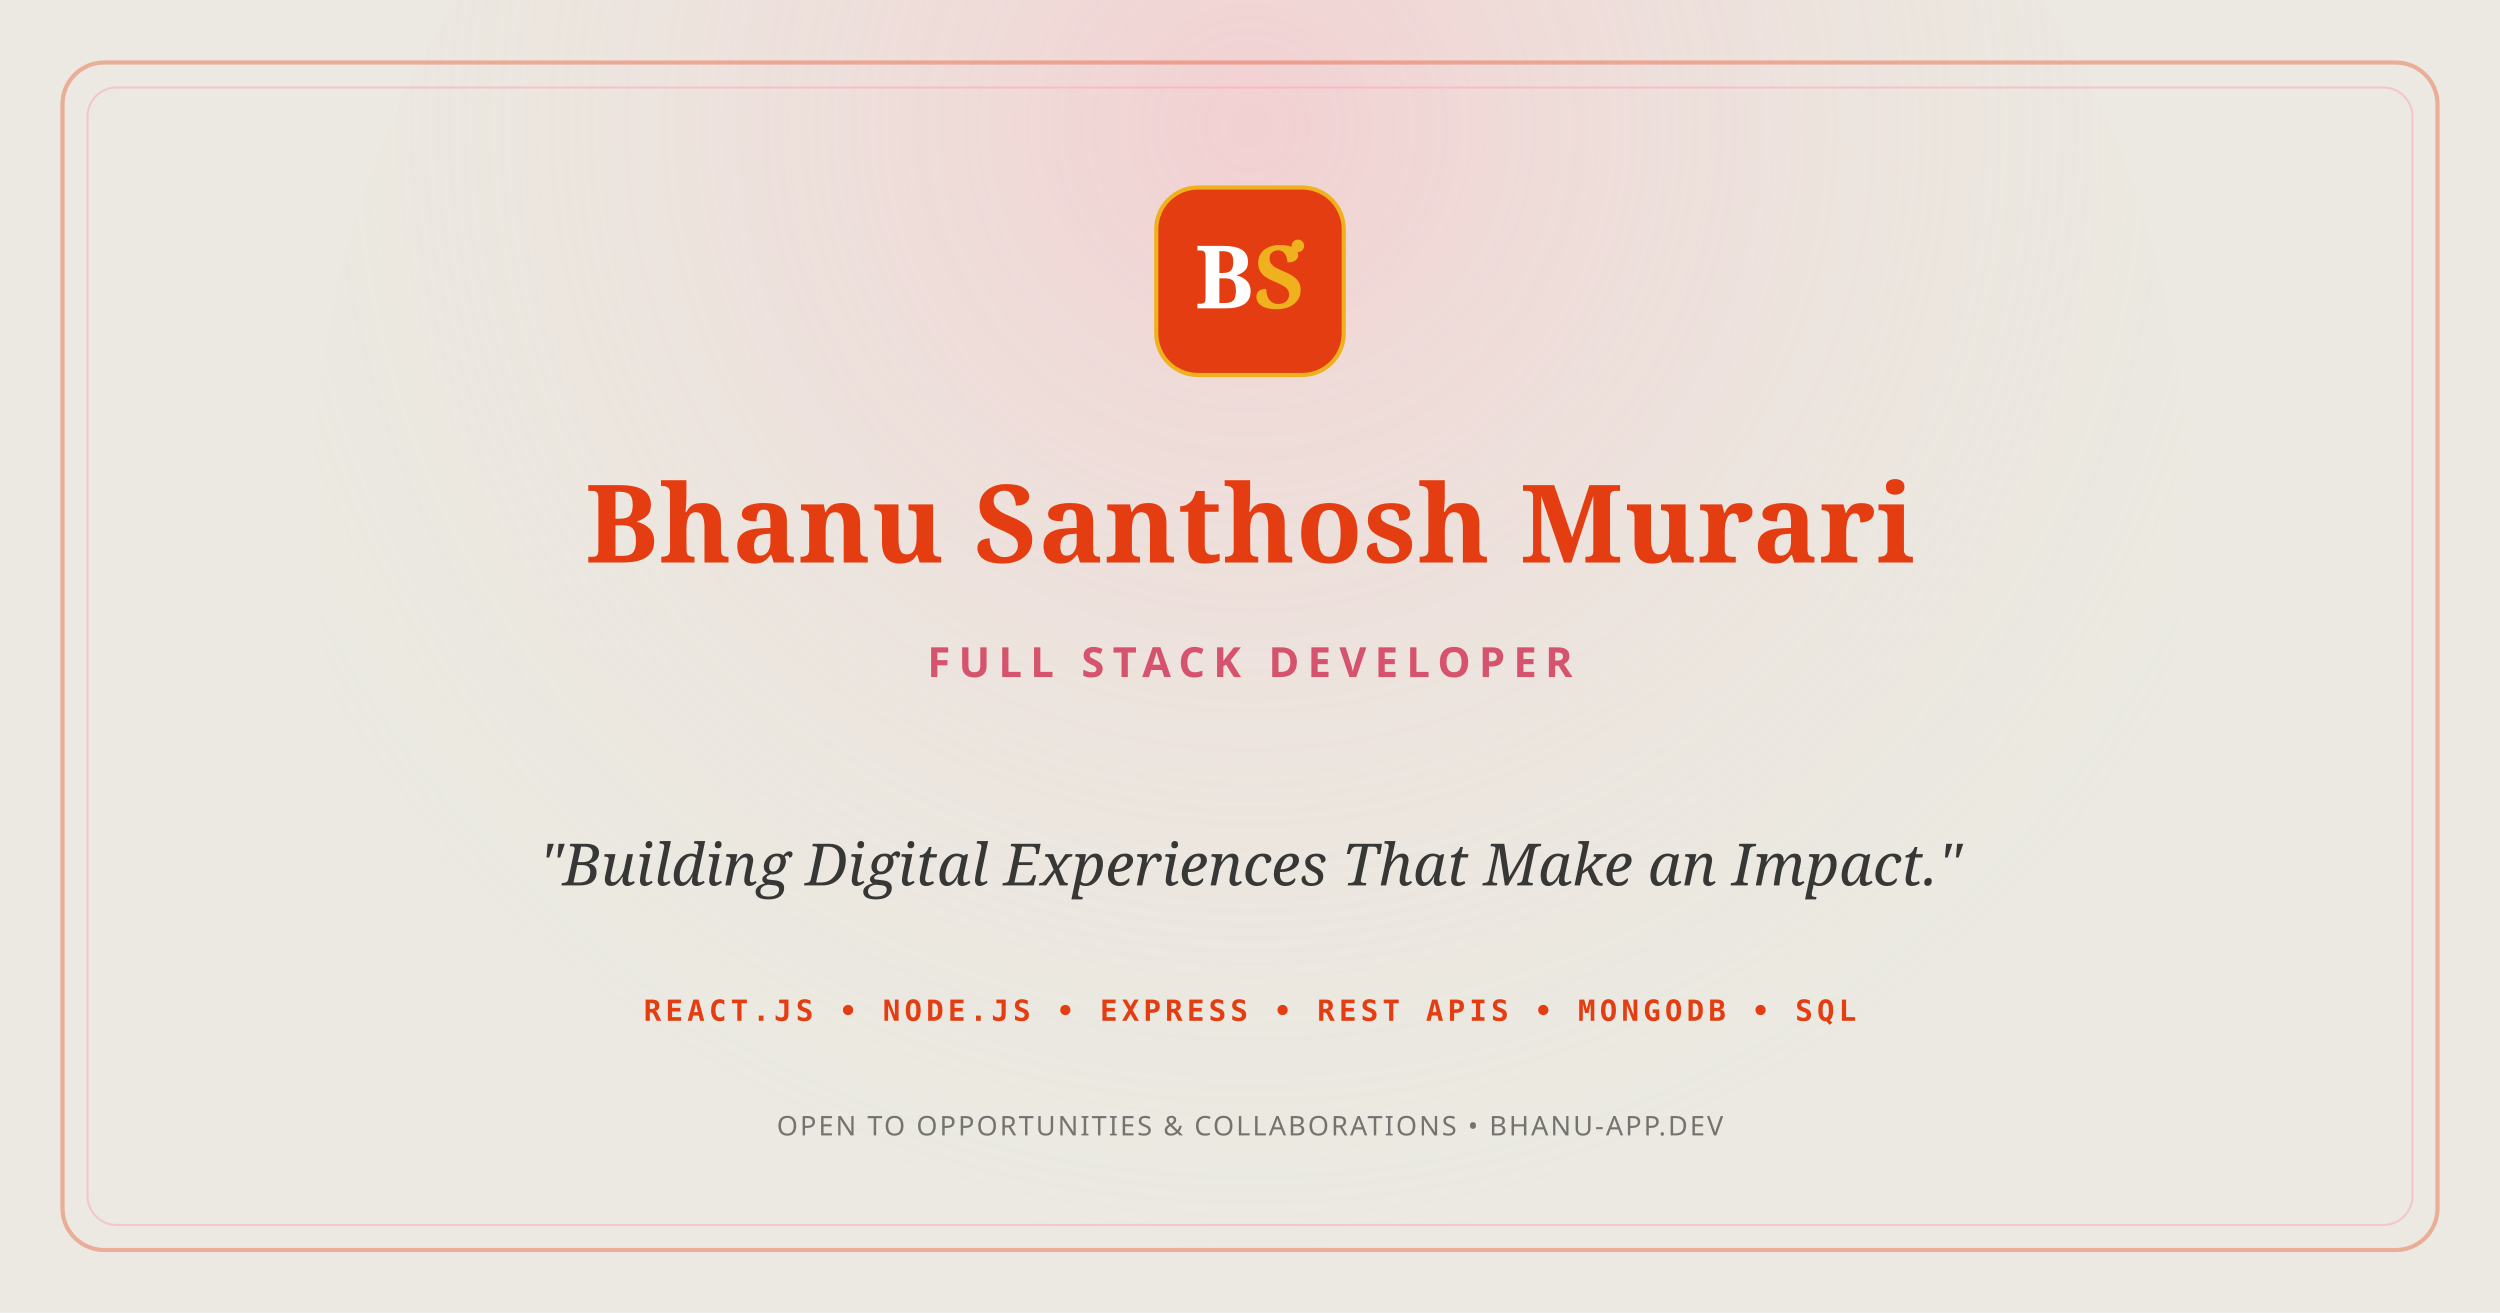
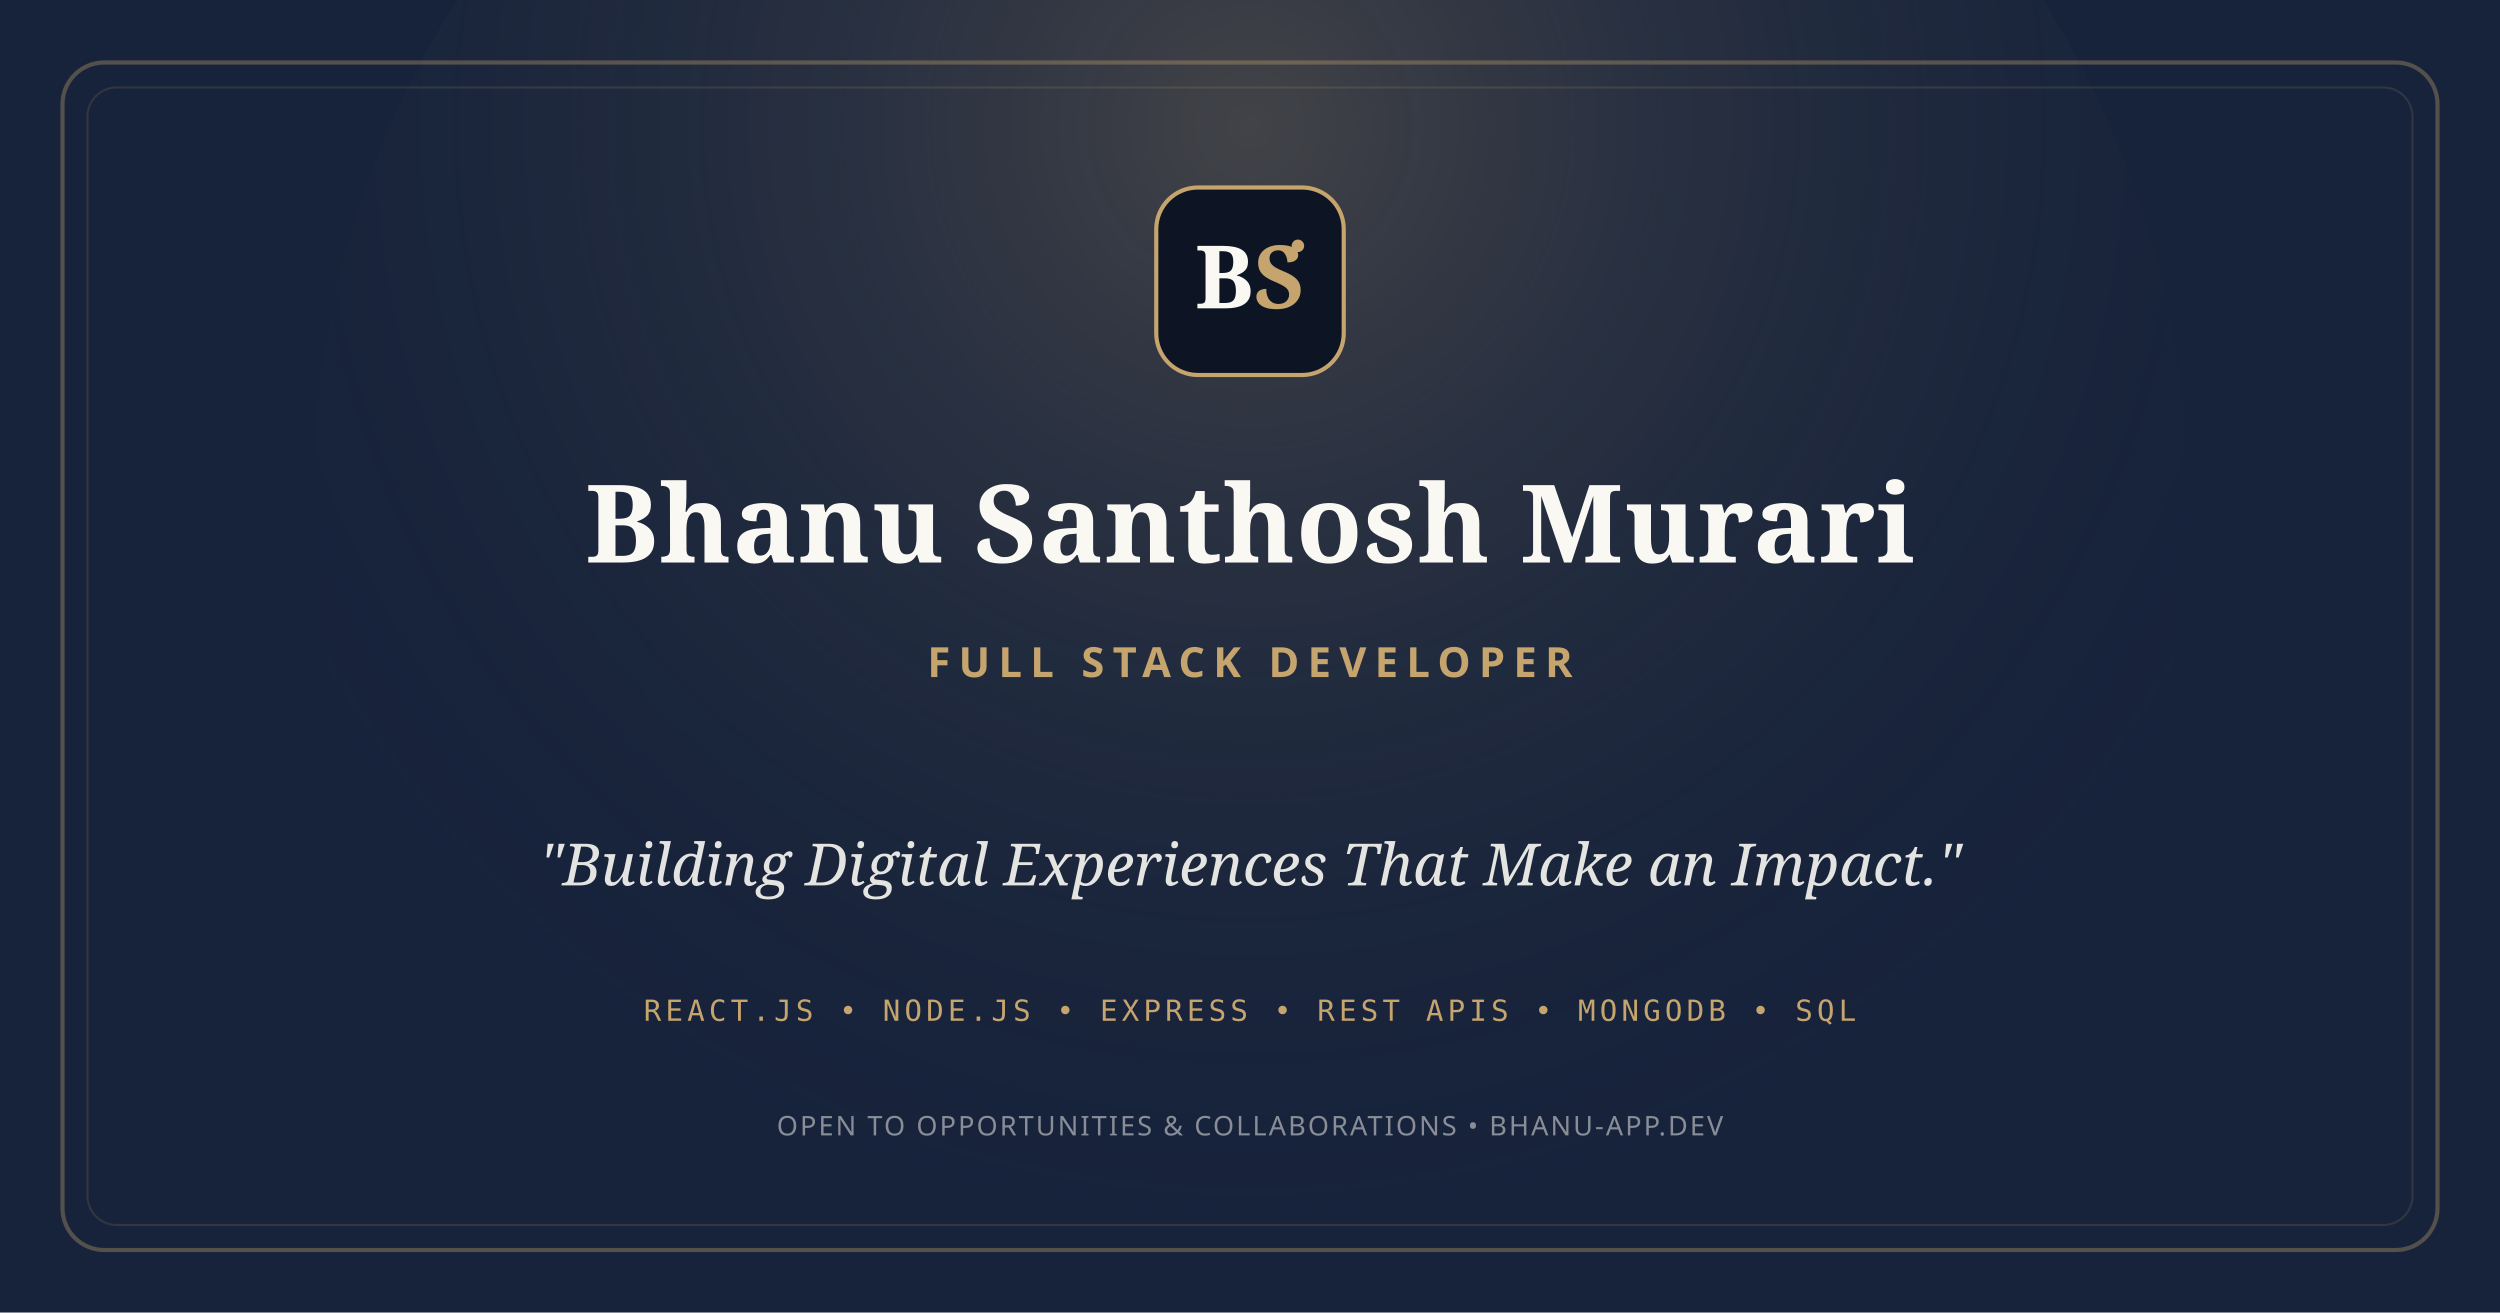
<svg xmlns="http://www.w3.org/2000/svg" width="1200" height="630" viewBox="0 0 1200 630">
  <defs>
-     <radialGradient id="orangeGlow" cx="50%" cy="30%" r="60%">
-       <stop offset="0%" stop-color="#FFA2B6" stop-opacity="0.35" />
-       <stop offset="100%" stop-color="#EBE9E1" stop-opacity="0" />
+     <radialGradient id="goldGlow" cx="50%" cy="30%" r="60%">
+       <stop offset="0%" stop-color="#C5A46D" stop-opacity="0.25" />
+       <stop offset="100%" stop-color="#17233B" stop-opacity="0" />
    </radialGradient>
-     <linearGradient id="primaryGrad" x1="0%" y1="0%" x2="100%" y2="100%">
-       <stop offset="0%" stop-color="#E43D12" />
-       <stop offset="50%" stop-color="#D6536D" />
-       <stop offset="100%" stop-color="#EFB11D" />
+     <linearGradient id="goldGrad" x1="0%" y1="0%" x2="100%" y2="100%">
+       <stop offset="0%" stop-color="#DFC793" />
+       <stop offset="50%" stop-color="#C5A46D" />
+       <stop offset="100%" stop-color="#B08E55" />
    </linearGradient>
  </defs>
-   <rect width="1200" height="630" fill="#EBE9E1" />
-   <circle cx="600" cy="240" r="450" fill="url(#orangeGlow)" />
-   <rect x="30" y="30" width="1140" height="570" rx="20" fill="none" stroke="#E43D12" stroke-width="2" stroke-opacity="0.35" />
-   <rect x="42" y="42" width="1116" height="546" rx="14" fill="none" stroke="#FFA2B6" stroke-width="1" stroke-opacity="0.5" />
+   <rect width="1200" height="630" fill="#17233B" />
+   <circle cx="600" cy="240" r="450" fill="url(#goldGlow)" />
+   <rect x="30" y="30" width="1140" height="570" rx="20" fill="none" stroke="#C5A46D" stroke-width="2" stroke-opacity="0.35" />
+   <rect x="42" y="42" width="1116" height="546" rx="14" fill="none" stroke="#C5A46D" stroke-width="1" stroke-opacity="0.15" />
  <g transform="translate(555, 90)">
-     <rect width="90" height="90" rx="20" fill="#E43D12" stroke="#EFB11D" stroke-width="2" />
-     <text x="45" y="58" font-family="'Playfair Display', Georgia, serif" font-size="42" font-weight="700" fill="#FFFFFF" text-anchor="middle">
-       B<tspan fill="#EFB11D">S</tspan>
+     <rect width="90" height="90" rx="20" fill="#0D1524" stroke="#C5A46D" stroke-width="2" />
+     <text x="45" y="58" font-family="'Playfair Display', Georgia, serif" font-size="42" font-weight="700" fill="#FAF8F3" text-anchor="middle">
+       B<tspan fill="#C5A46D">S</tspan>
    </text>
-     <circle cx="68" cy="28" r="3" fill="#EFB11D" />
+     <circle cx="68" cy="28" r="3" fill="#C5A46D" />
  </g>
-   <text x="600" y="270" font-family="'Playfair Display', Georgia, serif" font-size="52" font-weight="600" fill="#E43D12" text-anchor="middle" letter-spacing="0.5">
+   <text x="600" y="270" font-family="'Playfair Display', Georgia, serif" font-size="52" font-weight="600" fill="#FAF8F3" text-anchor="middle" letter-spacing="0.5">
    Bhanu Santhosh Murari
  </text>
-   <text x="600" y="325" font-family="'Plus Jakarta Sans', system-ui, sans-serif" font-size="20" font-weight="600" fill="#D6536D" text-anchor="middle" letter-spacing="4">
+   <text x="600" y="325" font-family="'Plus Jakarta Sans', system-ui, sans-serif" font-size="20" font-weight="600" fill="#C5A46D" text-anchor="middle" letter-spacing="4">
    FULL STACK DEVELOPER
  </text>
-   <line x1="450" y1="365" x2="750" y2="365" stroke="url(#primaryGrad)" stroke-width="2" stroke-linecap="round" />
-   <text x="600" y="425" font-family="'Playfair Display', Georgia, serif" font-size="28" font-style="italic" fill="#242424" text-anchor="middle" opacity="0.9">
+   <line x1="450" y1="365" x2="750" y2="365" stroke="url(#goldGrad)" stroke-width="2" stroke-linecap="round" />
+   <text x="600" y="425" font-family="'Playfair Display', Georgia, serif" font-size="28" font-style="italic" fill="#FAF8F3" text-anchor="middle" opacity="0.9">
    "Building Digital Experiences That Make an Impact."
  </text>
  <g transform="translate(600, 490)">
-     <text font-family="'JetBrains Mono', monospace" font-size="14" font-weight="600" fill="#E43D12" text-anchor="middle" letter-spacing="2">
+     <text font-family="'JetBrains Mono', monospace" font-size="14" fill="#C5A46D" text-anchor="middle" letter-spacing="2">
      REACT.JS • NODE.JS • EXPRESS • REST APIS • MONGODB • SQL
    </text>
  </g>
-   <text x="600" y="545" font-family="'Plus Jakarta Sans', system-ui, sans-serif" font-size="13" font-weight="500" fill="#242424" opacity="0.6" text-anchor="middle" letter-spacing="1">
+   <text x="600" y="545" font-family="'Plus Jakarta Sans', system-ui, sans-serif" font-size="13" font-weight="500" fill="#FAF8F3" opacity="0.5" text-anchor="middle" letter-spacing="1">
    OPEN TO OPPORTUNITIES &amp; COLLABORATIONS • BHANU-APP.DEV
  </text>
</svg>
